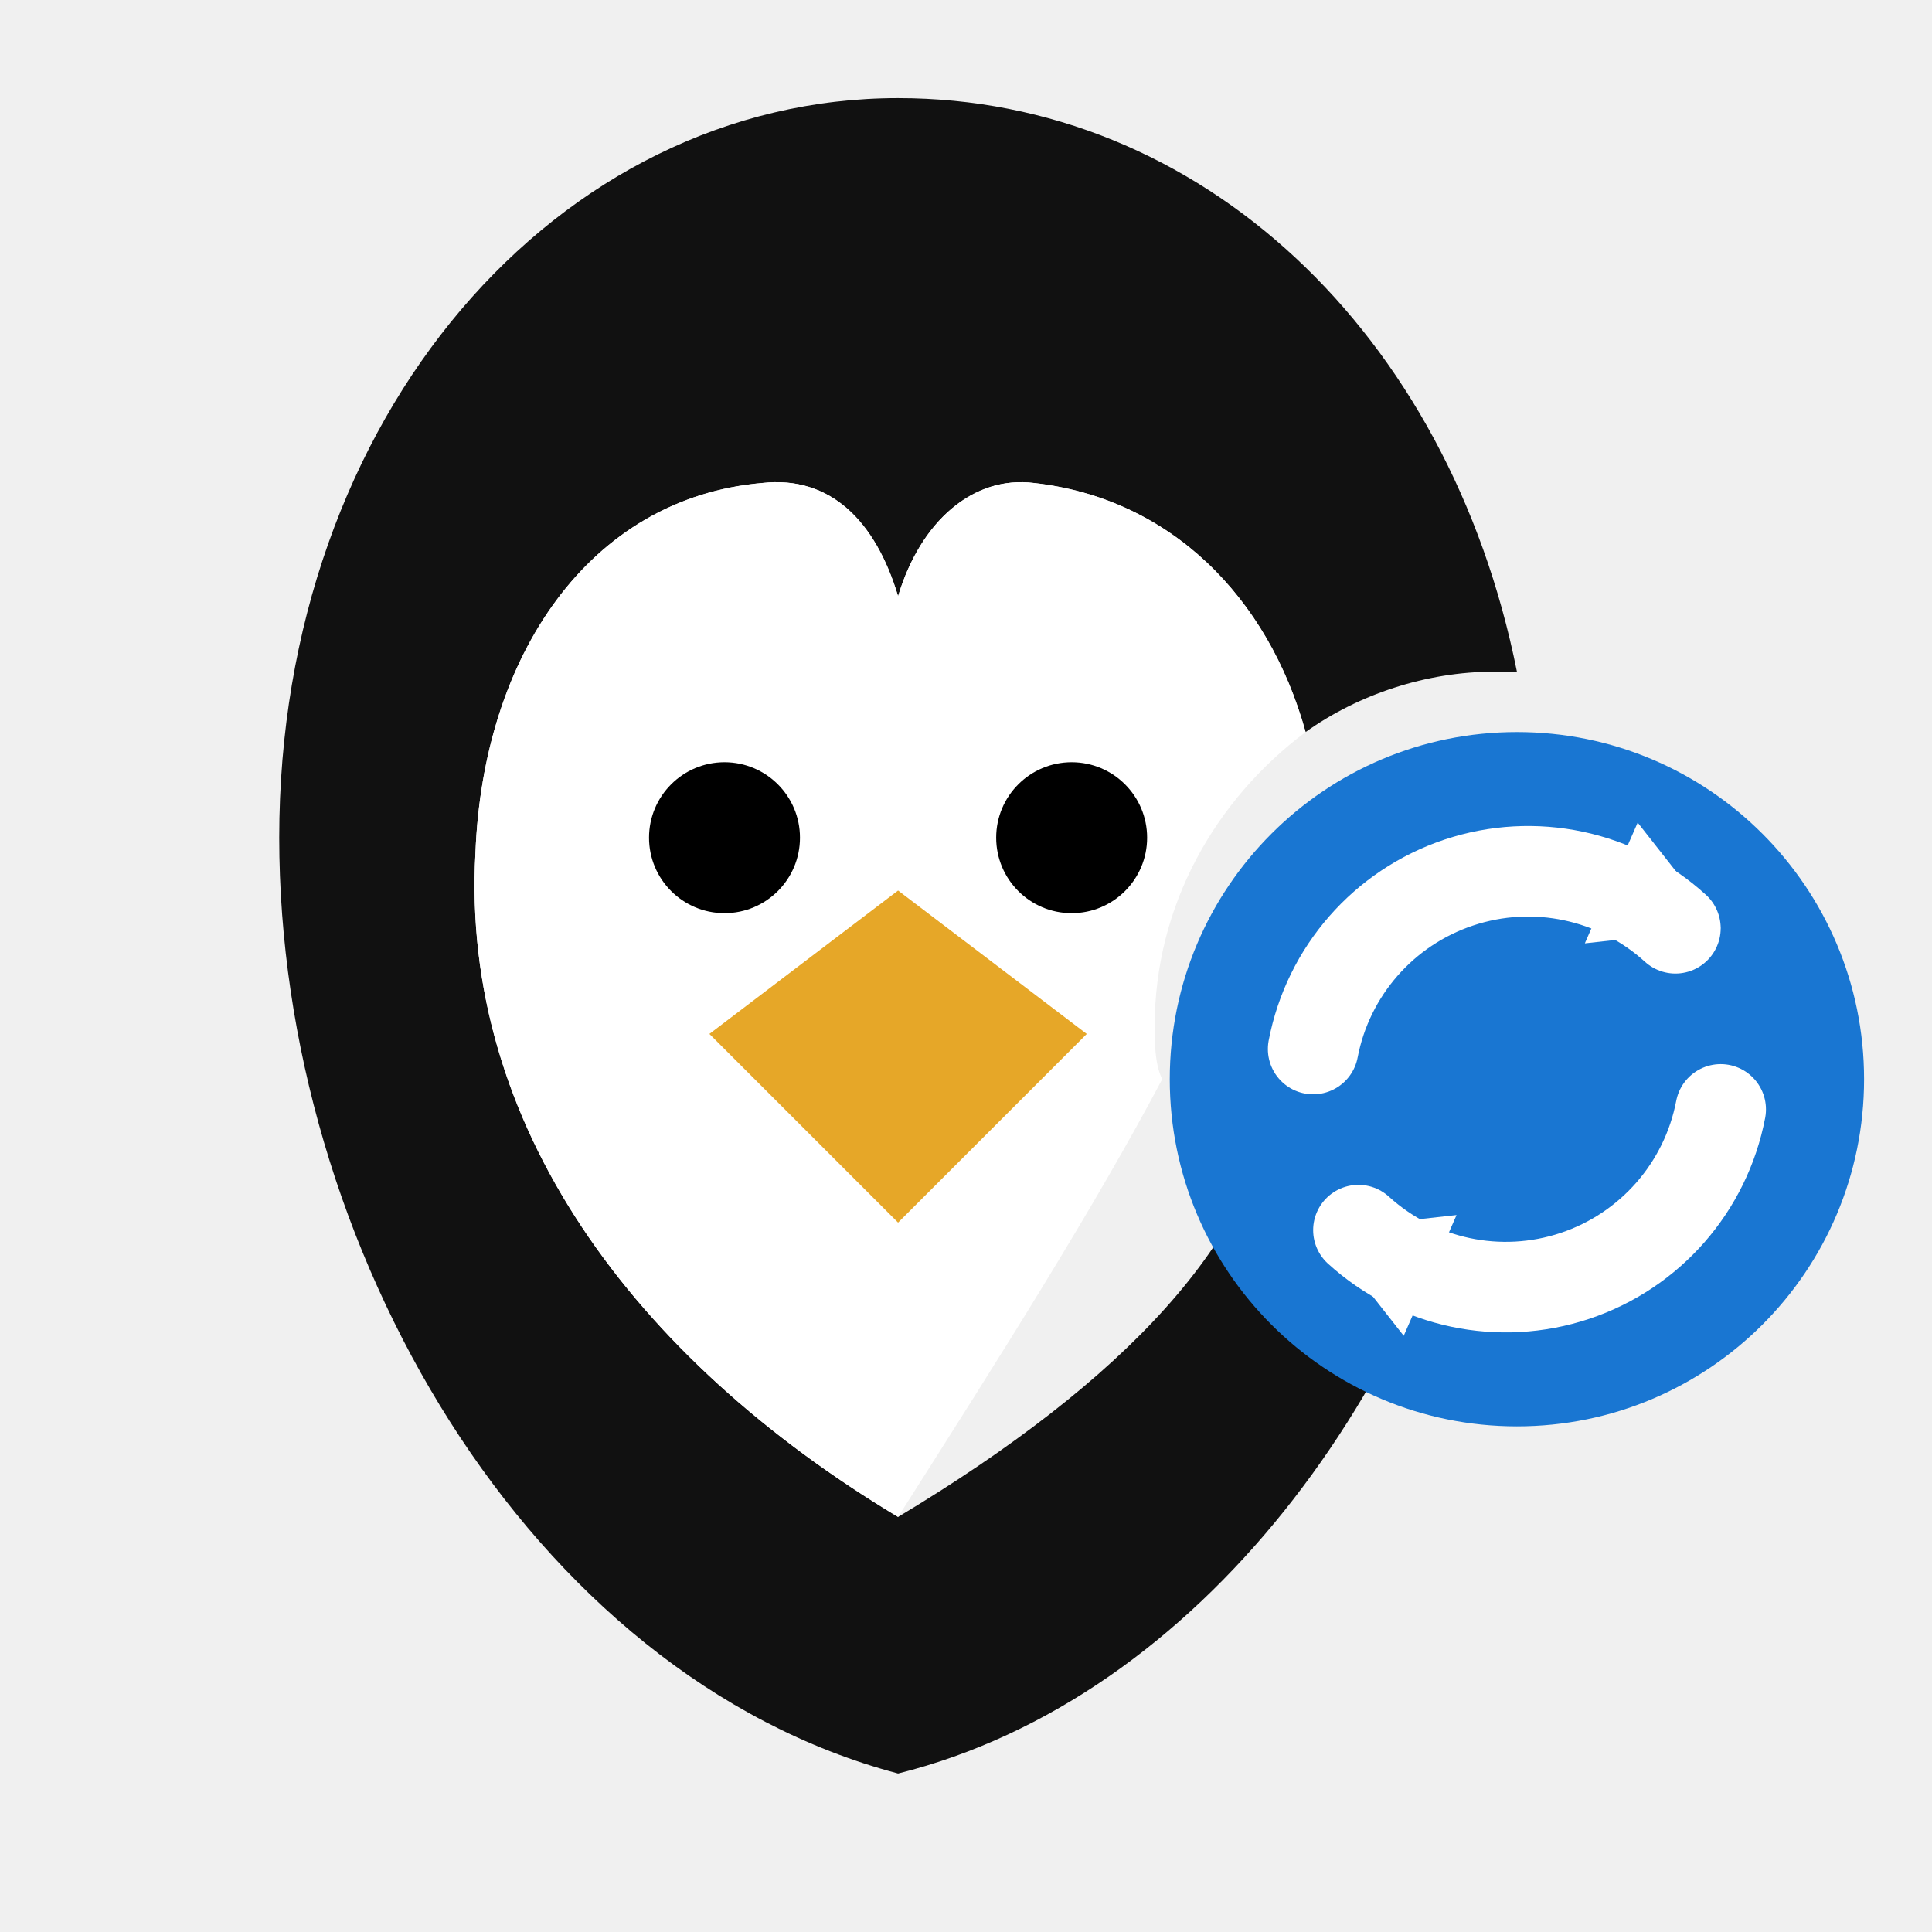
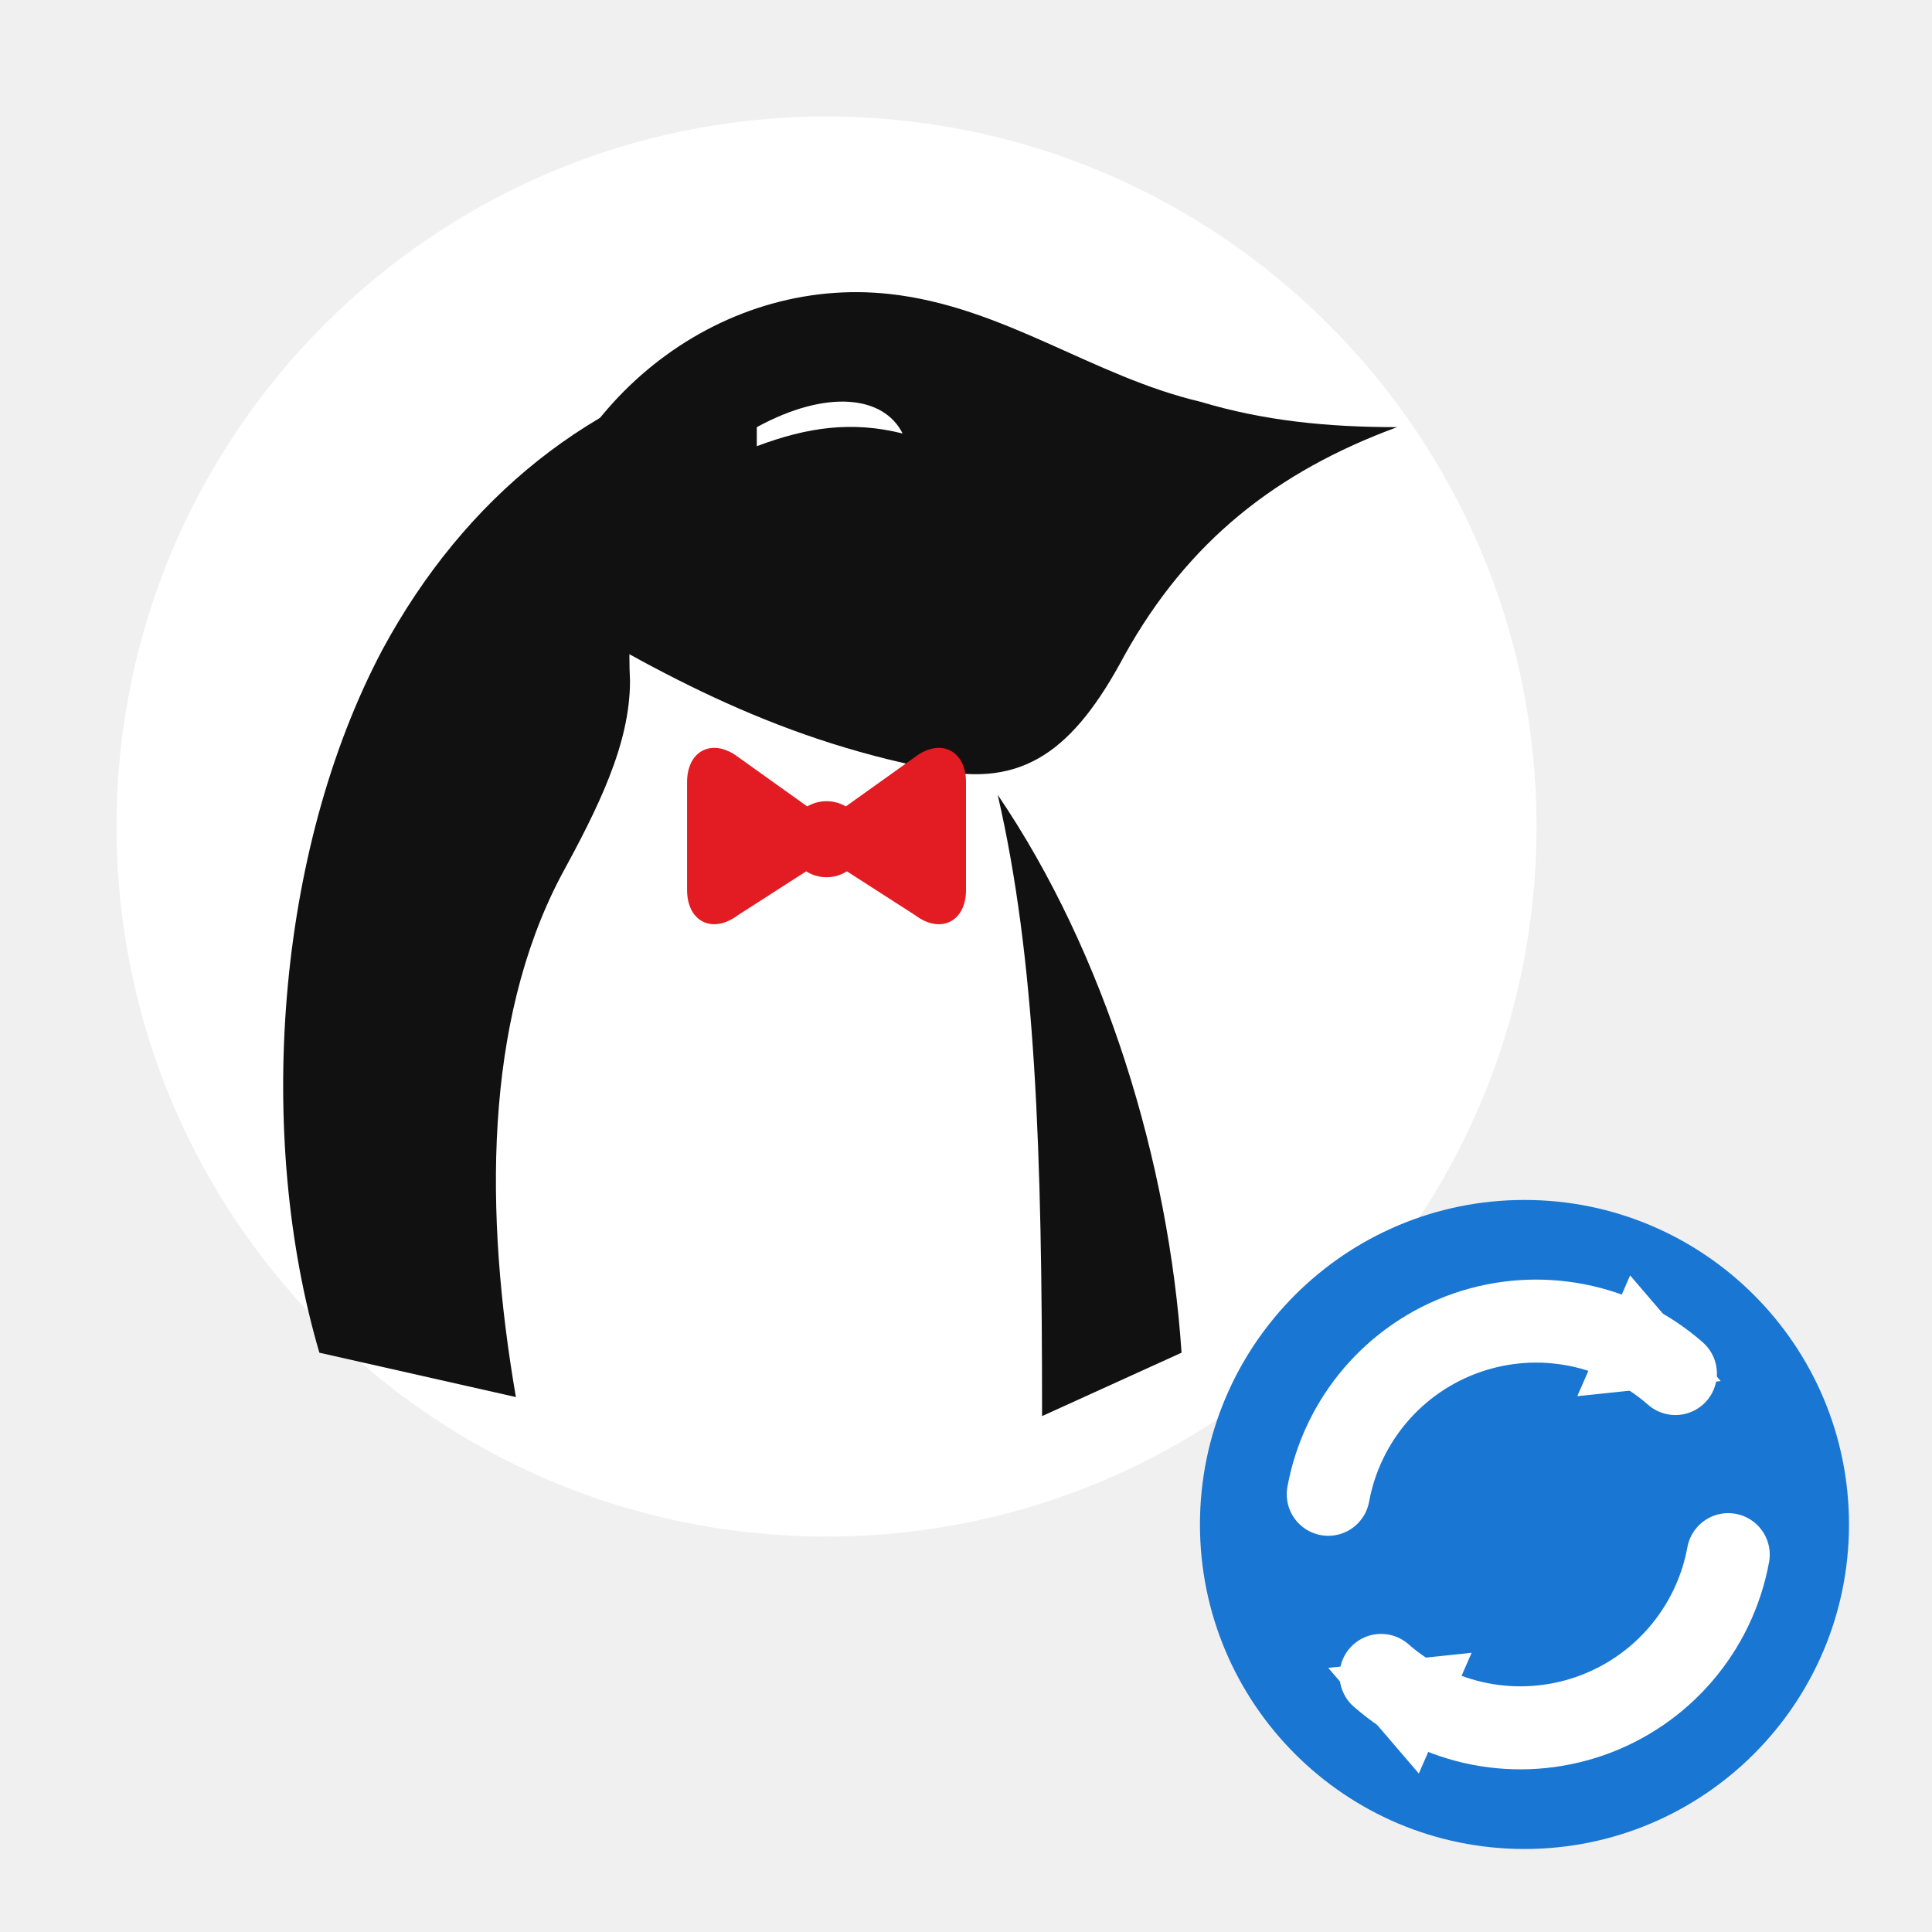
<svg xmlns="http://www.w3.org/2000/svg" viewBox="0 0 256 256">
-   <path fill="#111" d="M119 13c-45 0-82 42-82 98 0 54 33 111 82 124 40-10 70-51 79-95-9 4-19 6-29 4-2 20-20 39-50 57-35-21-58-52-56-88 1-26 15-47 38-49 9-1 15 5 18 15 3-10 10-16 18-15 18 2 31 15 36 33 7-5 16-8 25-8h3C192 44 159 13 119 13Z" />
-   <path fill="#fff" d="M119 201c-35-21-58-52-56-88 1-26 15-47 38-49 9-1 15 5 18 15 3-10 10-16 18-15 18 2 31 15 36 33-12 9-20 23-20 39 0 2 0 5 1 7-9 17-21 36-35 58Z" />
-   <circle cx="96" cy="111" r="10" />
-   <circle cx="142" cy="111" r="10" />
-   <path fill="#e6a728" d="m119 118 25 19-25 25-25-25Z" />
-   <circle cx="201" cy="143" r="46" fill="#1976d2" />
-   <path fill="none" stroke="#fff" stroke-width="12" stroke-linecap="round" d="M174 139a29 29 0 0 1 48-16m6 24a29 29 0 0 1-48 16" />
-   <path fill="#fff" d="m217 109 11 14-18 2m-24 52-11-14 18-2" />
+   <g transform="translate(2 2) scale(.84)">
+     <circle cx="128" cy="128" r="112" fill="#fff" />
+     <path fill="#111" d="M48 211c-10-34-7-79 10-111 13-24 33-40 58-46-13 13-20 31-19 51 0 10-5 20-11 31-12 23-12 53-7 82Z" />
+     <path fill="#111" d="M80 91c5-30 31-50 58-47 18 2 32 13 49 17 10 3 20 4 31 4-19 7-33 18-43 36-8 15-16 21-30 18-26-5-45-16-65-28Z" />
+     <path fill="#111" d="M155 123c17 25 27 58 29 88l-22 10c0-42-1-72-7-98Z" />
+     <path fill="#fff" d="M117 65c11-6 20-5 23 1-8-2-15-1-23 2Z" />
+     <path fill="#e31b23" d="M106 121c0-5 4-7 8-4l14 10 14-10c4-3 8-1 8 4v17c0 5-4 7-8 4l-14-9-14 9c-4 3-8 1-8-4Z" />
+     <circle cx="128" cy="130" r="6" fill="#e31b23" />
+   </g>
+   <circle cx="202" cy="202" r="43" fill="#1976d2" />
+   <path fill="none" stroke="#fff" stroke-width="11" stroke-linecap="round" d="M176 198a28 28 0 0 1 46-16m7 24a28 28 0 0 1-46 16" />
+   <path fill="#fff" d="m216 169 12 14-19 2m-21 50-12-14 19-2" />
</svg>
